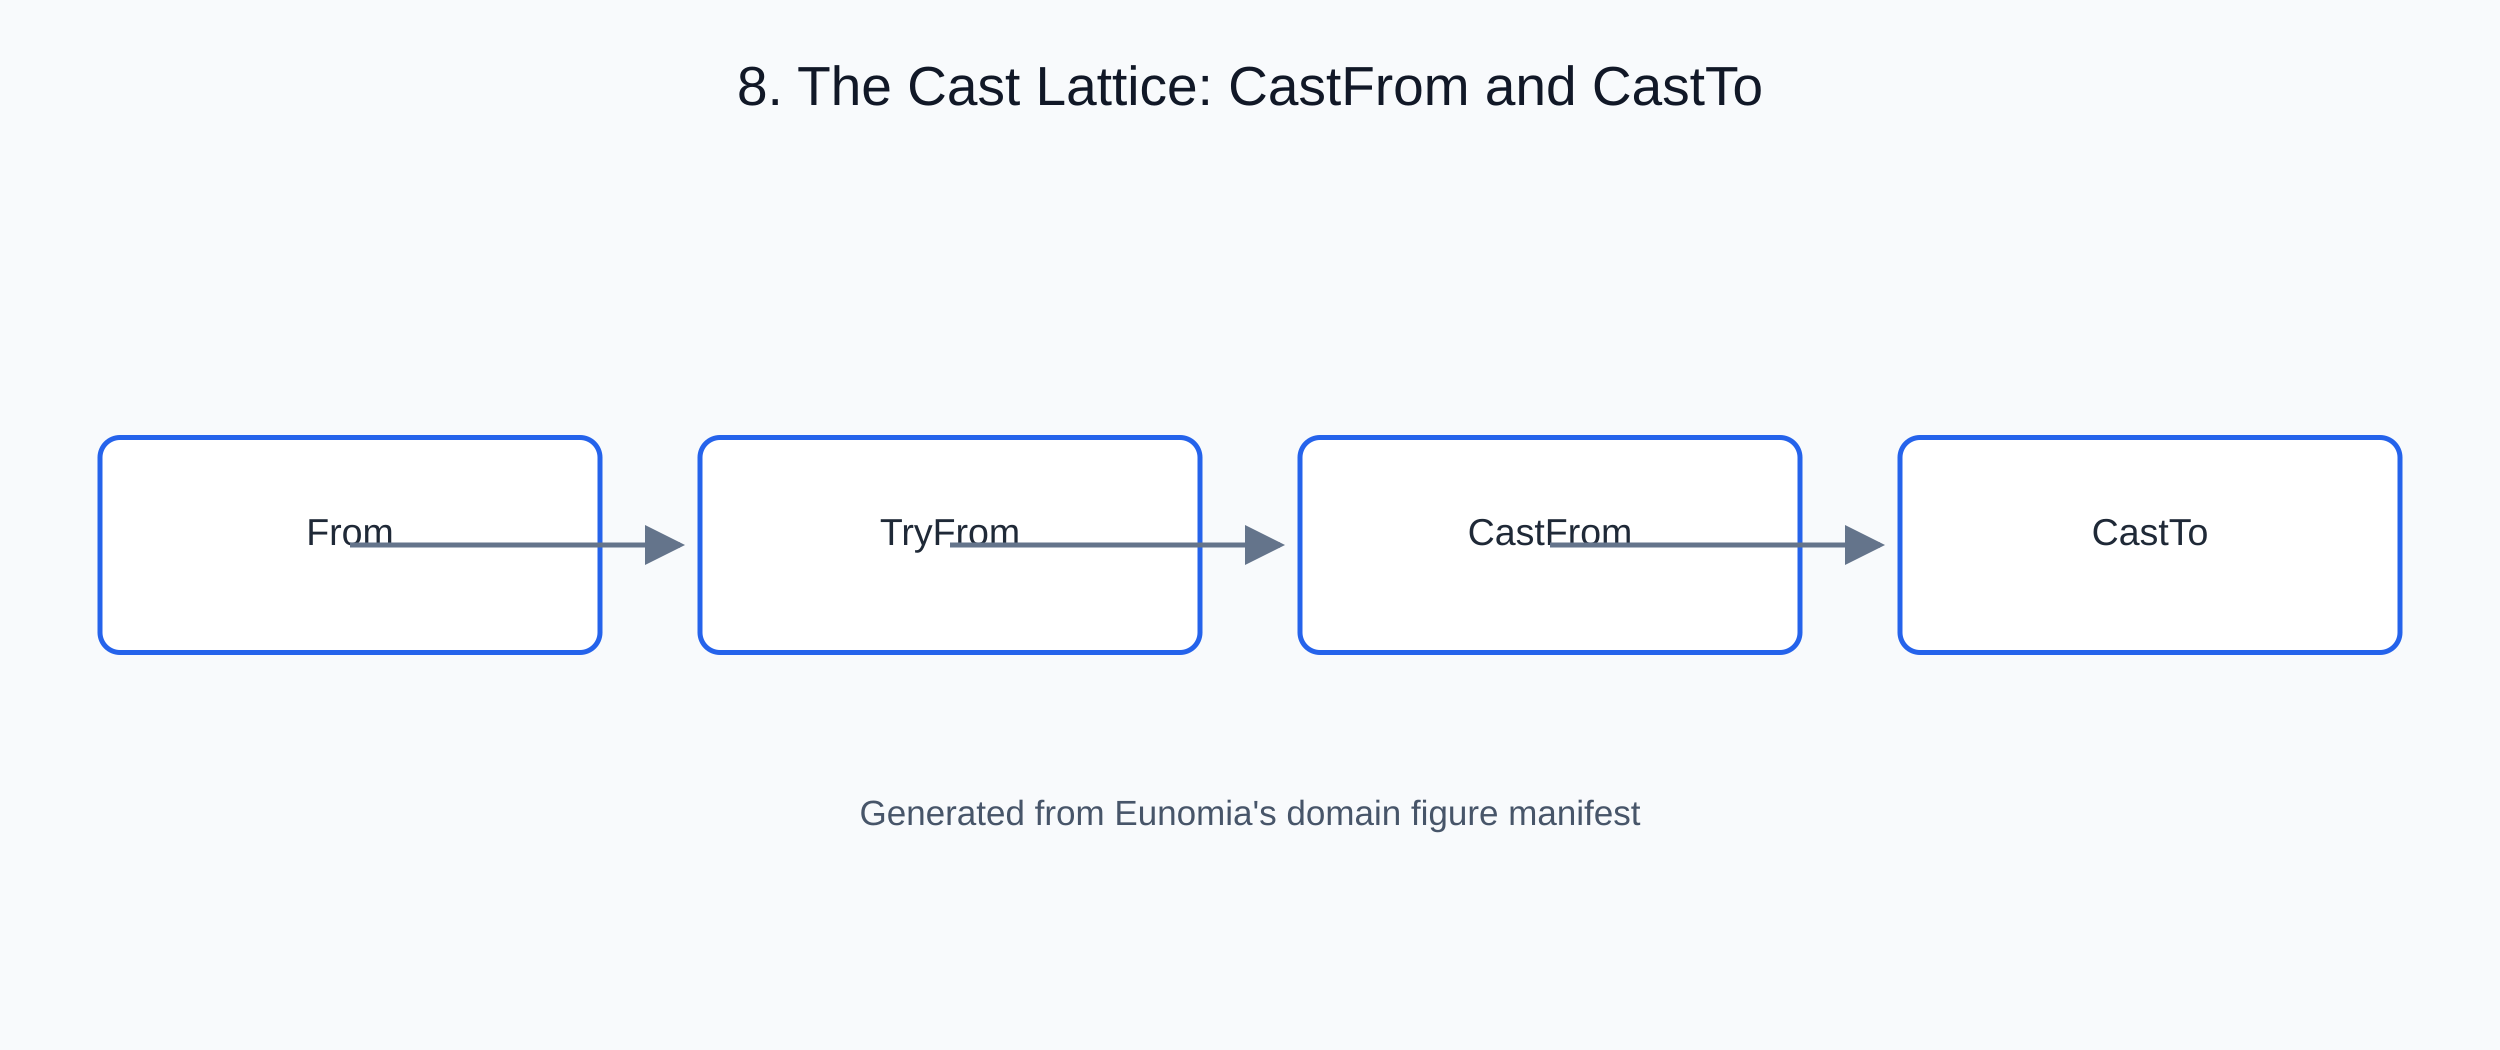
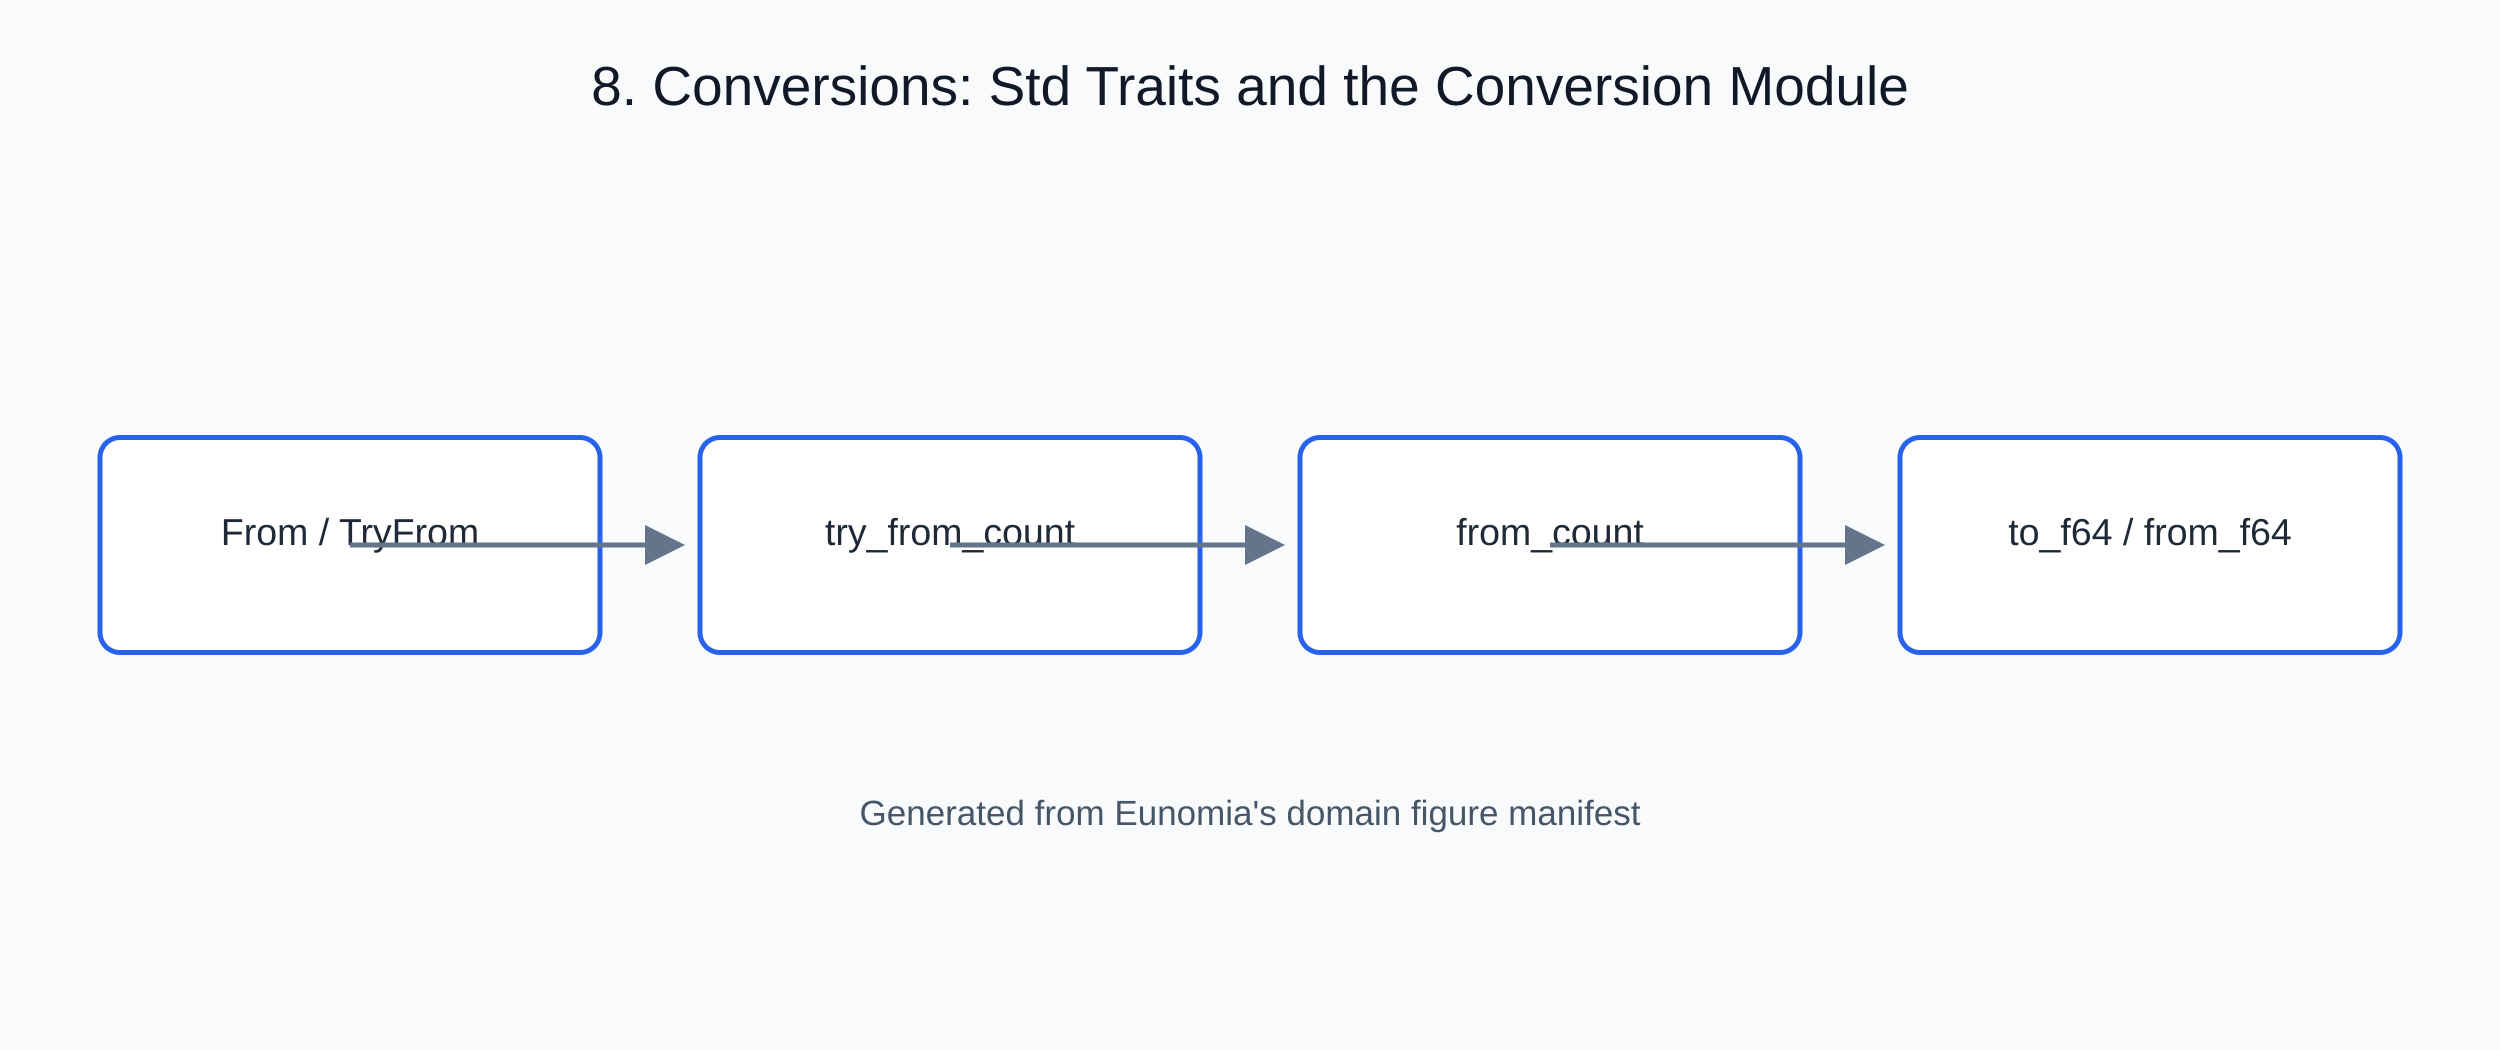
- <svg xmlns="http://www.w3.org/2000/svg" width="1000" height="420" viewBox="0 0 1000 420" role="img" aria-label="8. The Cast Lattice: CastFrom and CastTo">
+ <svg xmlns="http://www.w3.org/2000/svg" width="1000" height="420" viewBox="0 0 1000 420" role="img" aria-label="8. Conversions: Std Traits and the Conversion Module">
  <defs>
    <marker id="arrow" markerWidth="8" markerHeight="8" refX="7" refY="4" orient="auto">
      <path d="M0,0 L8,4 L0,8 Z" fill="#64748b" />
    </marker>
  </defs>
  <rect width="1000" height="420" fill="#f8fafc" />
-   <text x="500" y="42" text-anchor="middle" font-family="Arial, sans-serif" font-size="22" fill="#111827">8. The Cast Lattice: CastFrom and CastTo</text>
+   <text x="500" y="42" text-anchor="middle" font-family="Arial, sans-serif" font-size="22" fill="#111827">8. Conversions: Std Traits and the Conversion Module</text>
  <rect x="40" y="175" width="200" height="86" rx="8" fill="#ffffff" stroke="#2563eb" stroke-width="2" />
-   <text x="140" y="218" text-anchor="middle" font-family="Arial, sans-serif" font-size="15" fill="#1f2937">From</text>
+   <text x="140" y="218" text-anchor="middle" font-family="Arial, sans-serif" font-size="15" fill="#1f2937">From / TryFrom</text>
  <line x1="140" y1="218" x2="272" y2="218" stroke="#64748b" stroke-width="2" marker-end="url(#arrow)" />
  <rect x="280" y="175" width="200" height="86" rx="8" fill="#ffffff" stroke="#2563eb" stroke-width="2" />
-   <text x="380" y="218" text-anchor="middle" font-family="Arial, sans-serif" font-size="15" fill="#1f2937">TryFrom</text>
+   <text x="380" y="218" text-anchor="middle" font-family="Arial, sans-serif" font-size="15" fill="#1f2937">try_from_count</text>
  <line x1="380" y1="218" x2="512" y2="218" stroke="#64748b" stroke-width="2" marker-end="url(#arrow)" />
  <rect x="520" y="175" width="200" height="86" rx="8" fill="#ffffff" stroke="#2563eb" stroke-width="2" />
-   <text x="620" y="218" text-anchor="middle" font-family="Arial, sans-serif" font-size="15" fill="#1f2937">CastFrom</text>
+   <text x="620" y="218" text-anchor="middle" font-family="Arial, sans-serif" font-size="15" fill="#1f2937">from_count</text>
  <line x1="620" y1="218" x2="752" y2="218" stroke="#64748b" stroke-width="2" marker-end="url(#arrow)" />
  <rect x="760" y="175" width="200" height="86" rx="8" fill="#ffffff" stroke="#2563eb" stroke-width="2" />
-   <text x="860" y="218" text-anchor="middle" font-family="Arial, sans-serif" font-size="15" fill="#1f2937">CastTo</text>
+   <text x="860" y="218" text-anchor="middle" font-family="Arial, sans-serif" font-size="15" fill="#1f2937">to_f64 / from_f64</text>
  <text x="500" y="330" text-anchor="middle" font-family="Arial, sans-serif" font-size="14" fill="#475569">Generated from Eunomia's domain figure manifest</text>
</svg>
